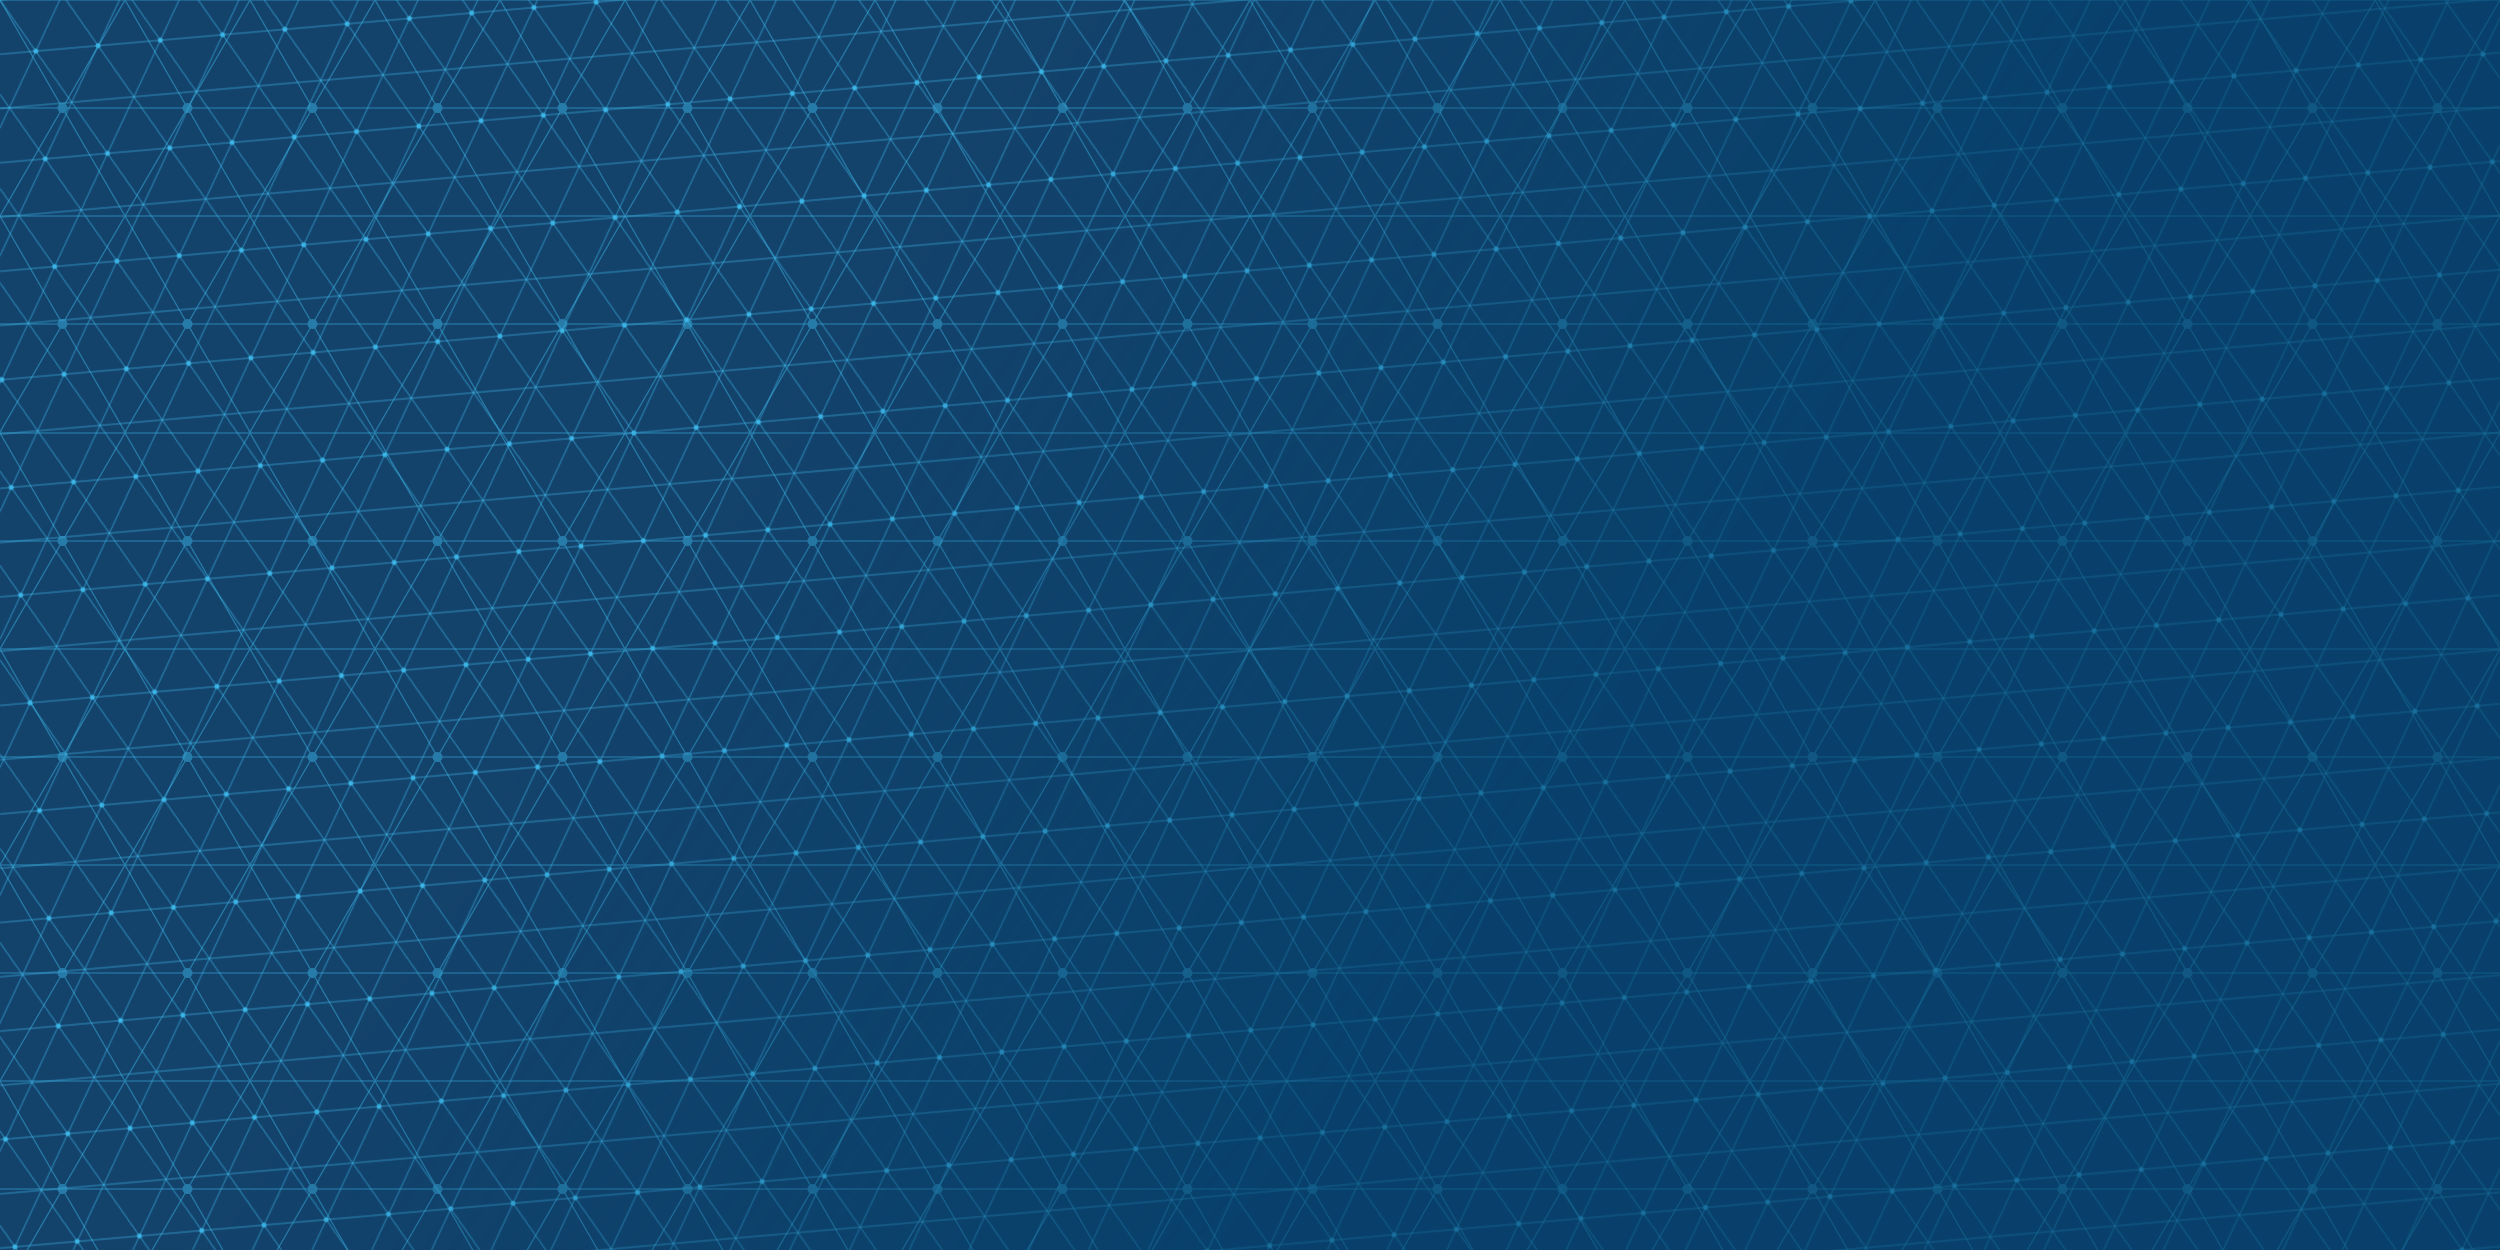
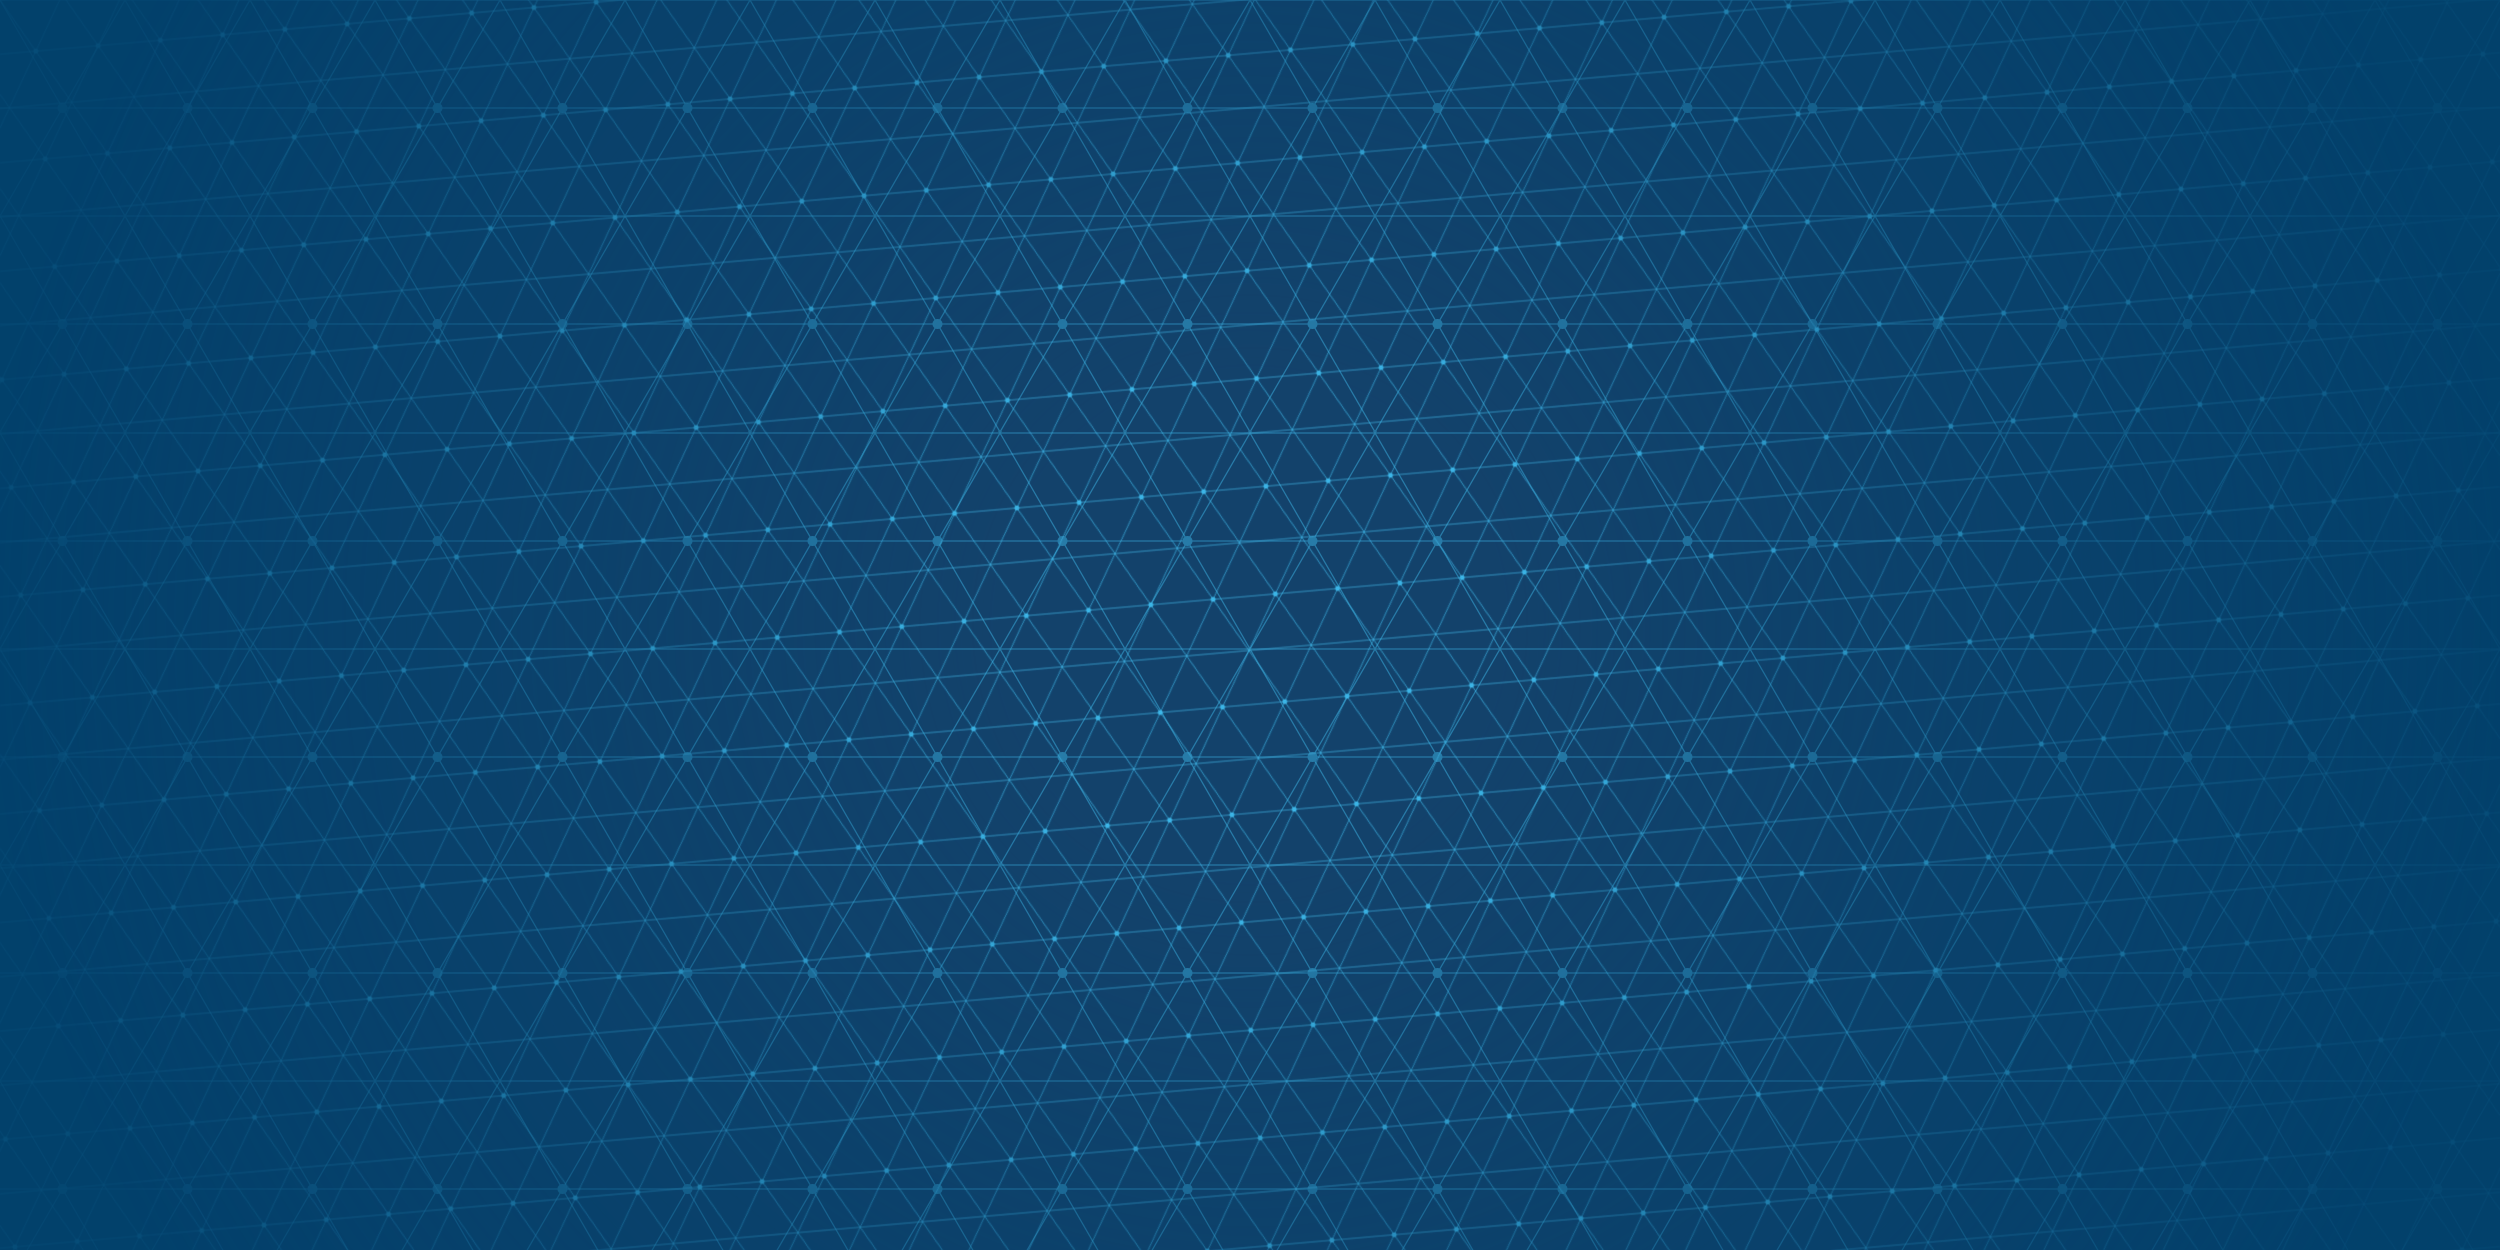
<svg xmlns="http://www.w3.org/2000/svg" viewBox="0 0 2000 1000" width="2000px" height="1000px">
  <defs>
    <filter id="blur">
      <feGaussianBlur in="SourceGraphic" stdDeviation="1.5" />
    </filter>
    <pattern id="lines" x="0" y="0" width="100" height="173" patternUnits="userSpaceOnUse">
      <path stroke="#3BB4E5" stroke-width="1" fill="none" d="M0,0L100,173M0,173L100,0M0,86.5H100M0,0H100M0,173H100" />
      <circle cx="50" cy="86.5" r="4" fill="#3BB4E5" />
    </pattern>
-     <linearGradient id="gradient" gradientTransform="rotate(20)">
-       <stop offset="40%" stop-color="#00406B" stop-opacity="0" />
-       <stop offset="80%" stop-color="#00406B" stop-opacity=".6" />
-     </linearGradient>
+     <radialGradient id="gradient">
+       <stop offset="20%" stop-color="#00406B" stop-opacity="0" />
+       <stop offset="100%" stop-color="#00406B" stop-opacity=".9" />
+     </radialGradient>
  </defs>
  <rect stroke="none" fill="#13426b" x="0" y="0" width="2000" height="1000" />
  <rect opacity=".5" stroke="none" fill="url(#lines)" x="0" y="0" width="2000" height="1000" />
  <rect transform="scale(.5) rotate(-5)" stroke="none" fill="url(#lines)" filter="url(#blur)" x="-200" y="0" width="5000" height="3000" />
-   <rect stroke="none" fill="url(#gradient)" x="0" y="0" width="2000" height="1000" />
+   <rect stroke="none" fill="url(#gradient)" x="0" y="-500" width="2000" height="2000" />
</svg>
